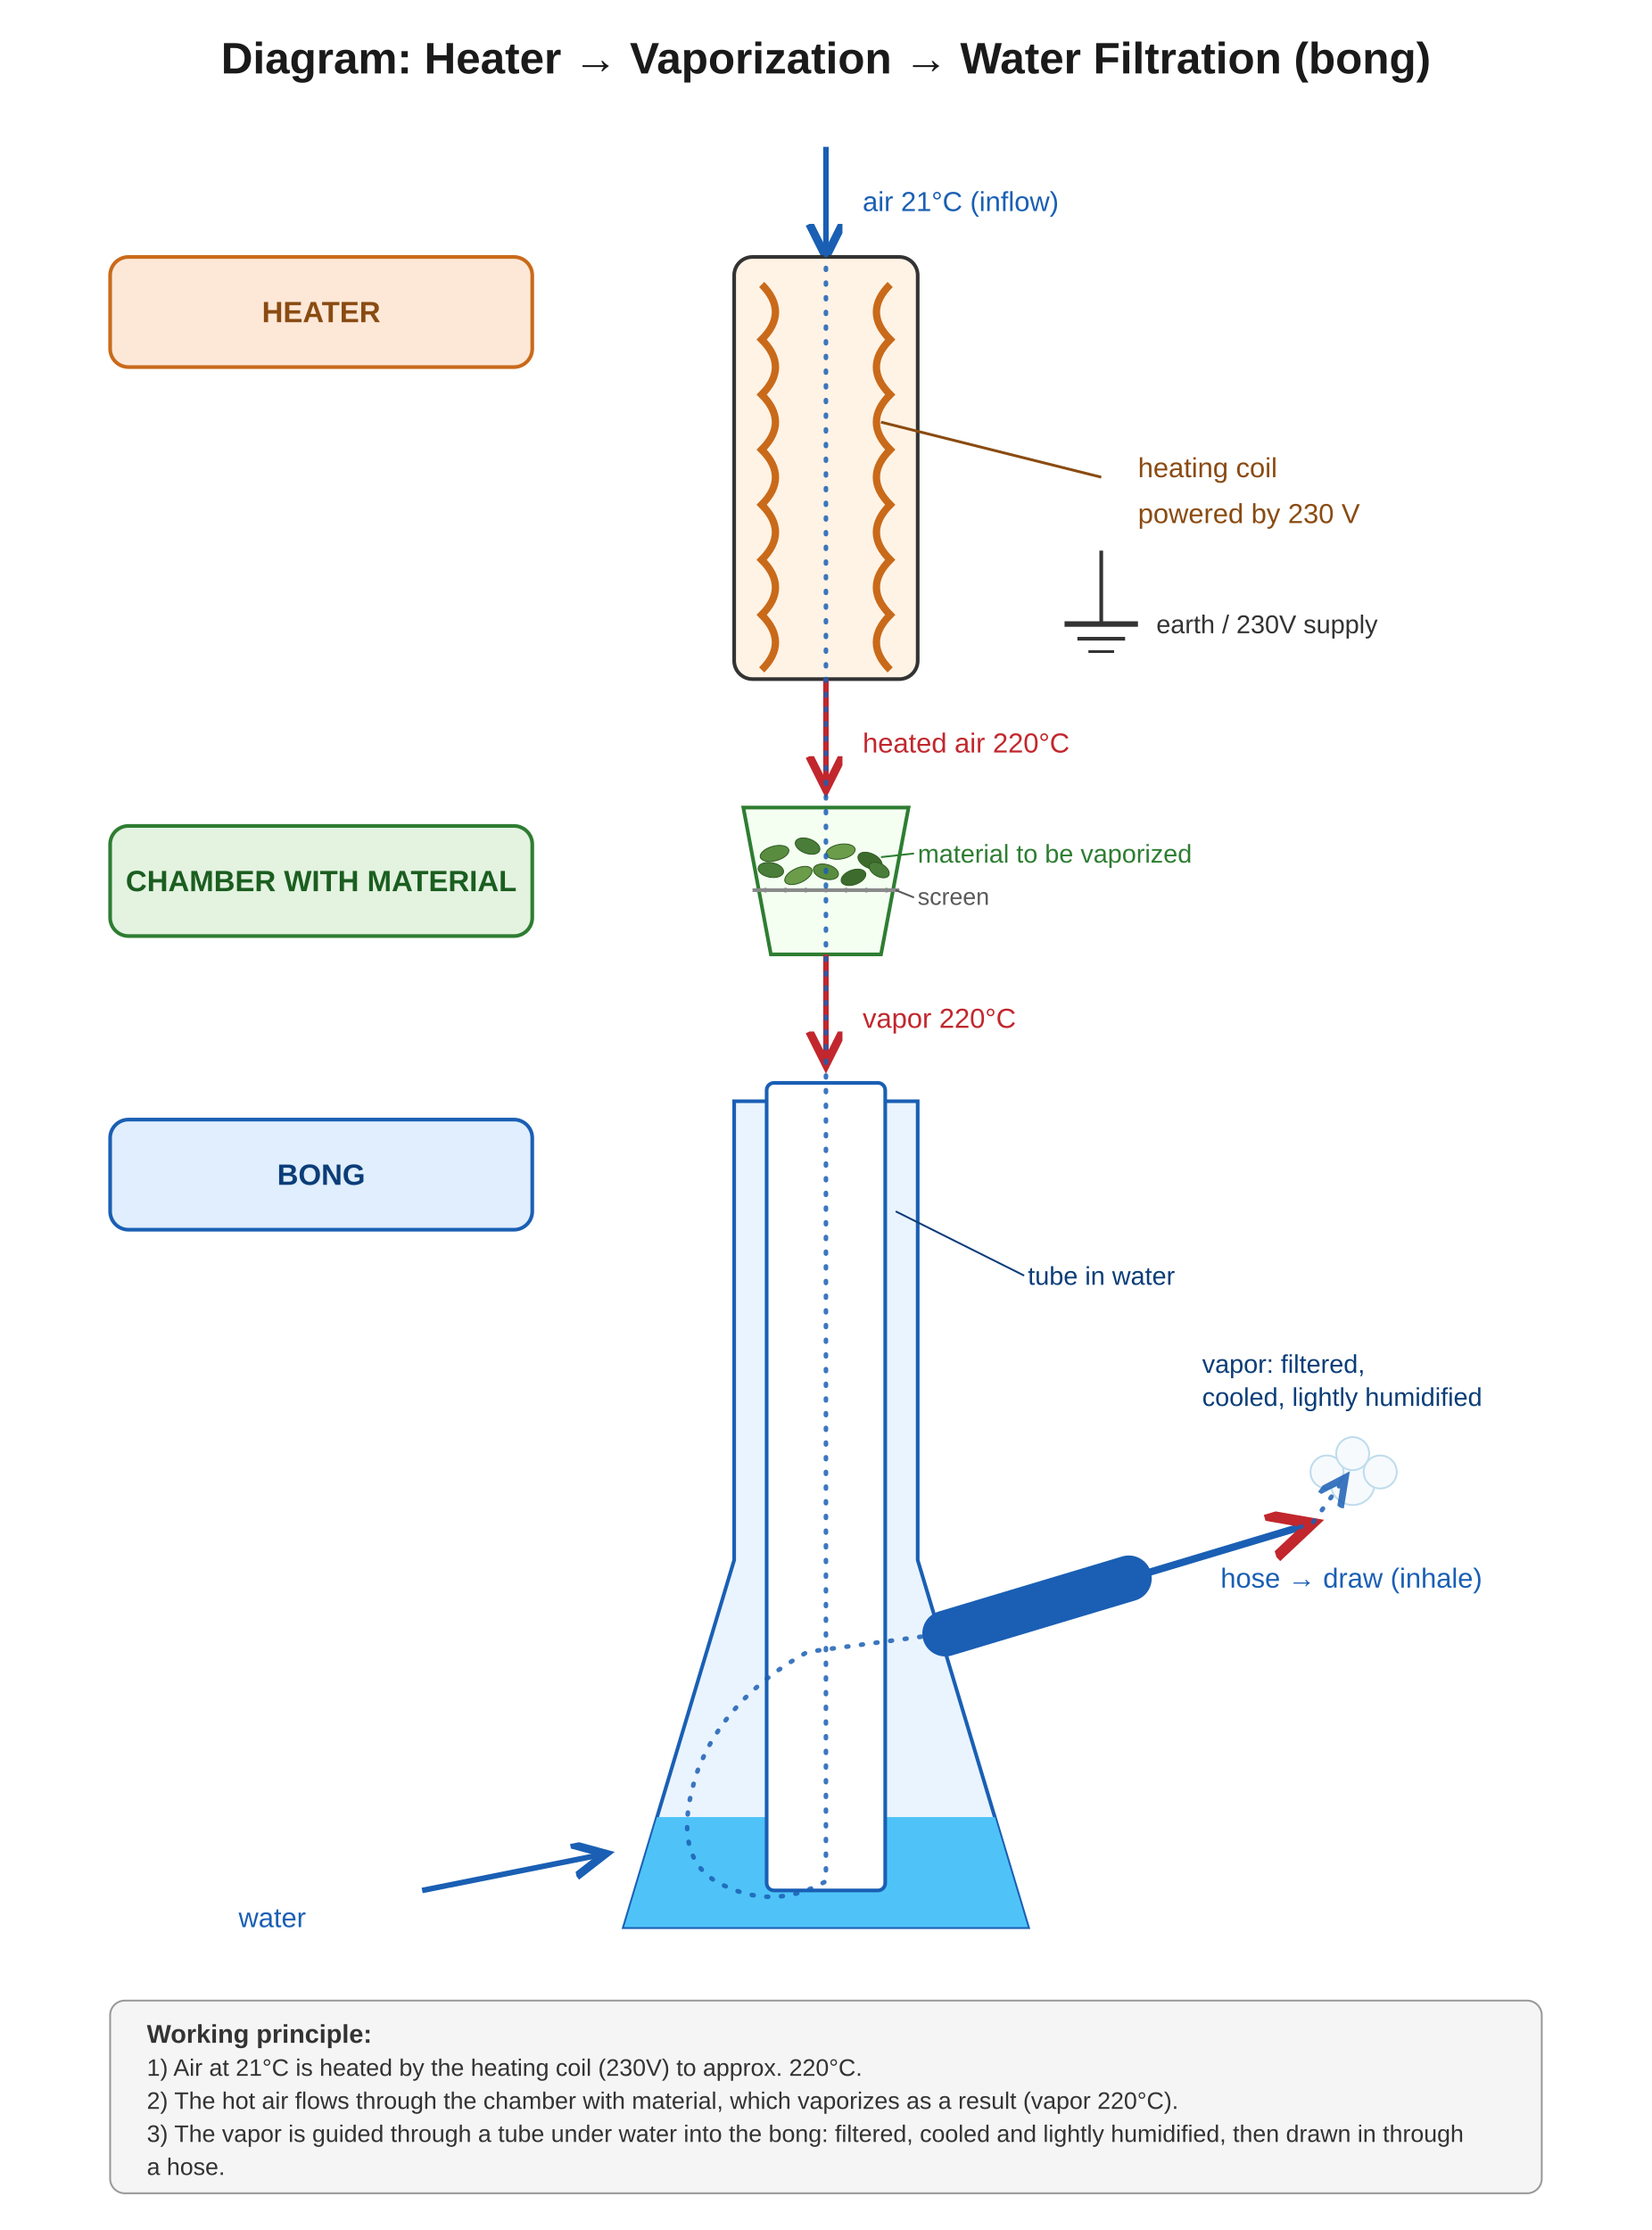
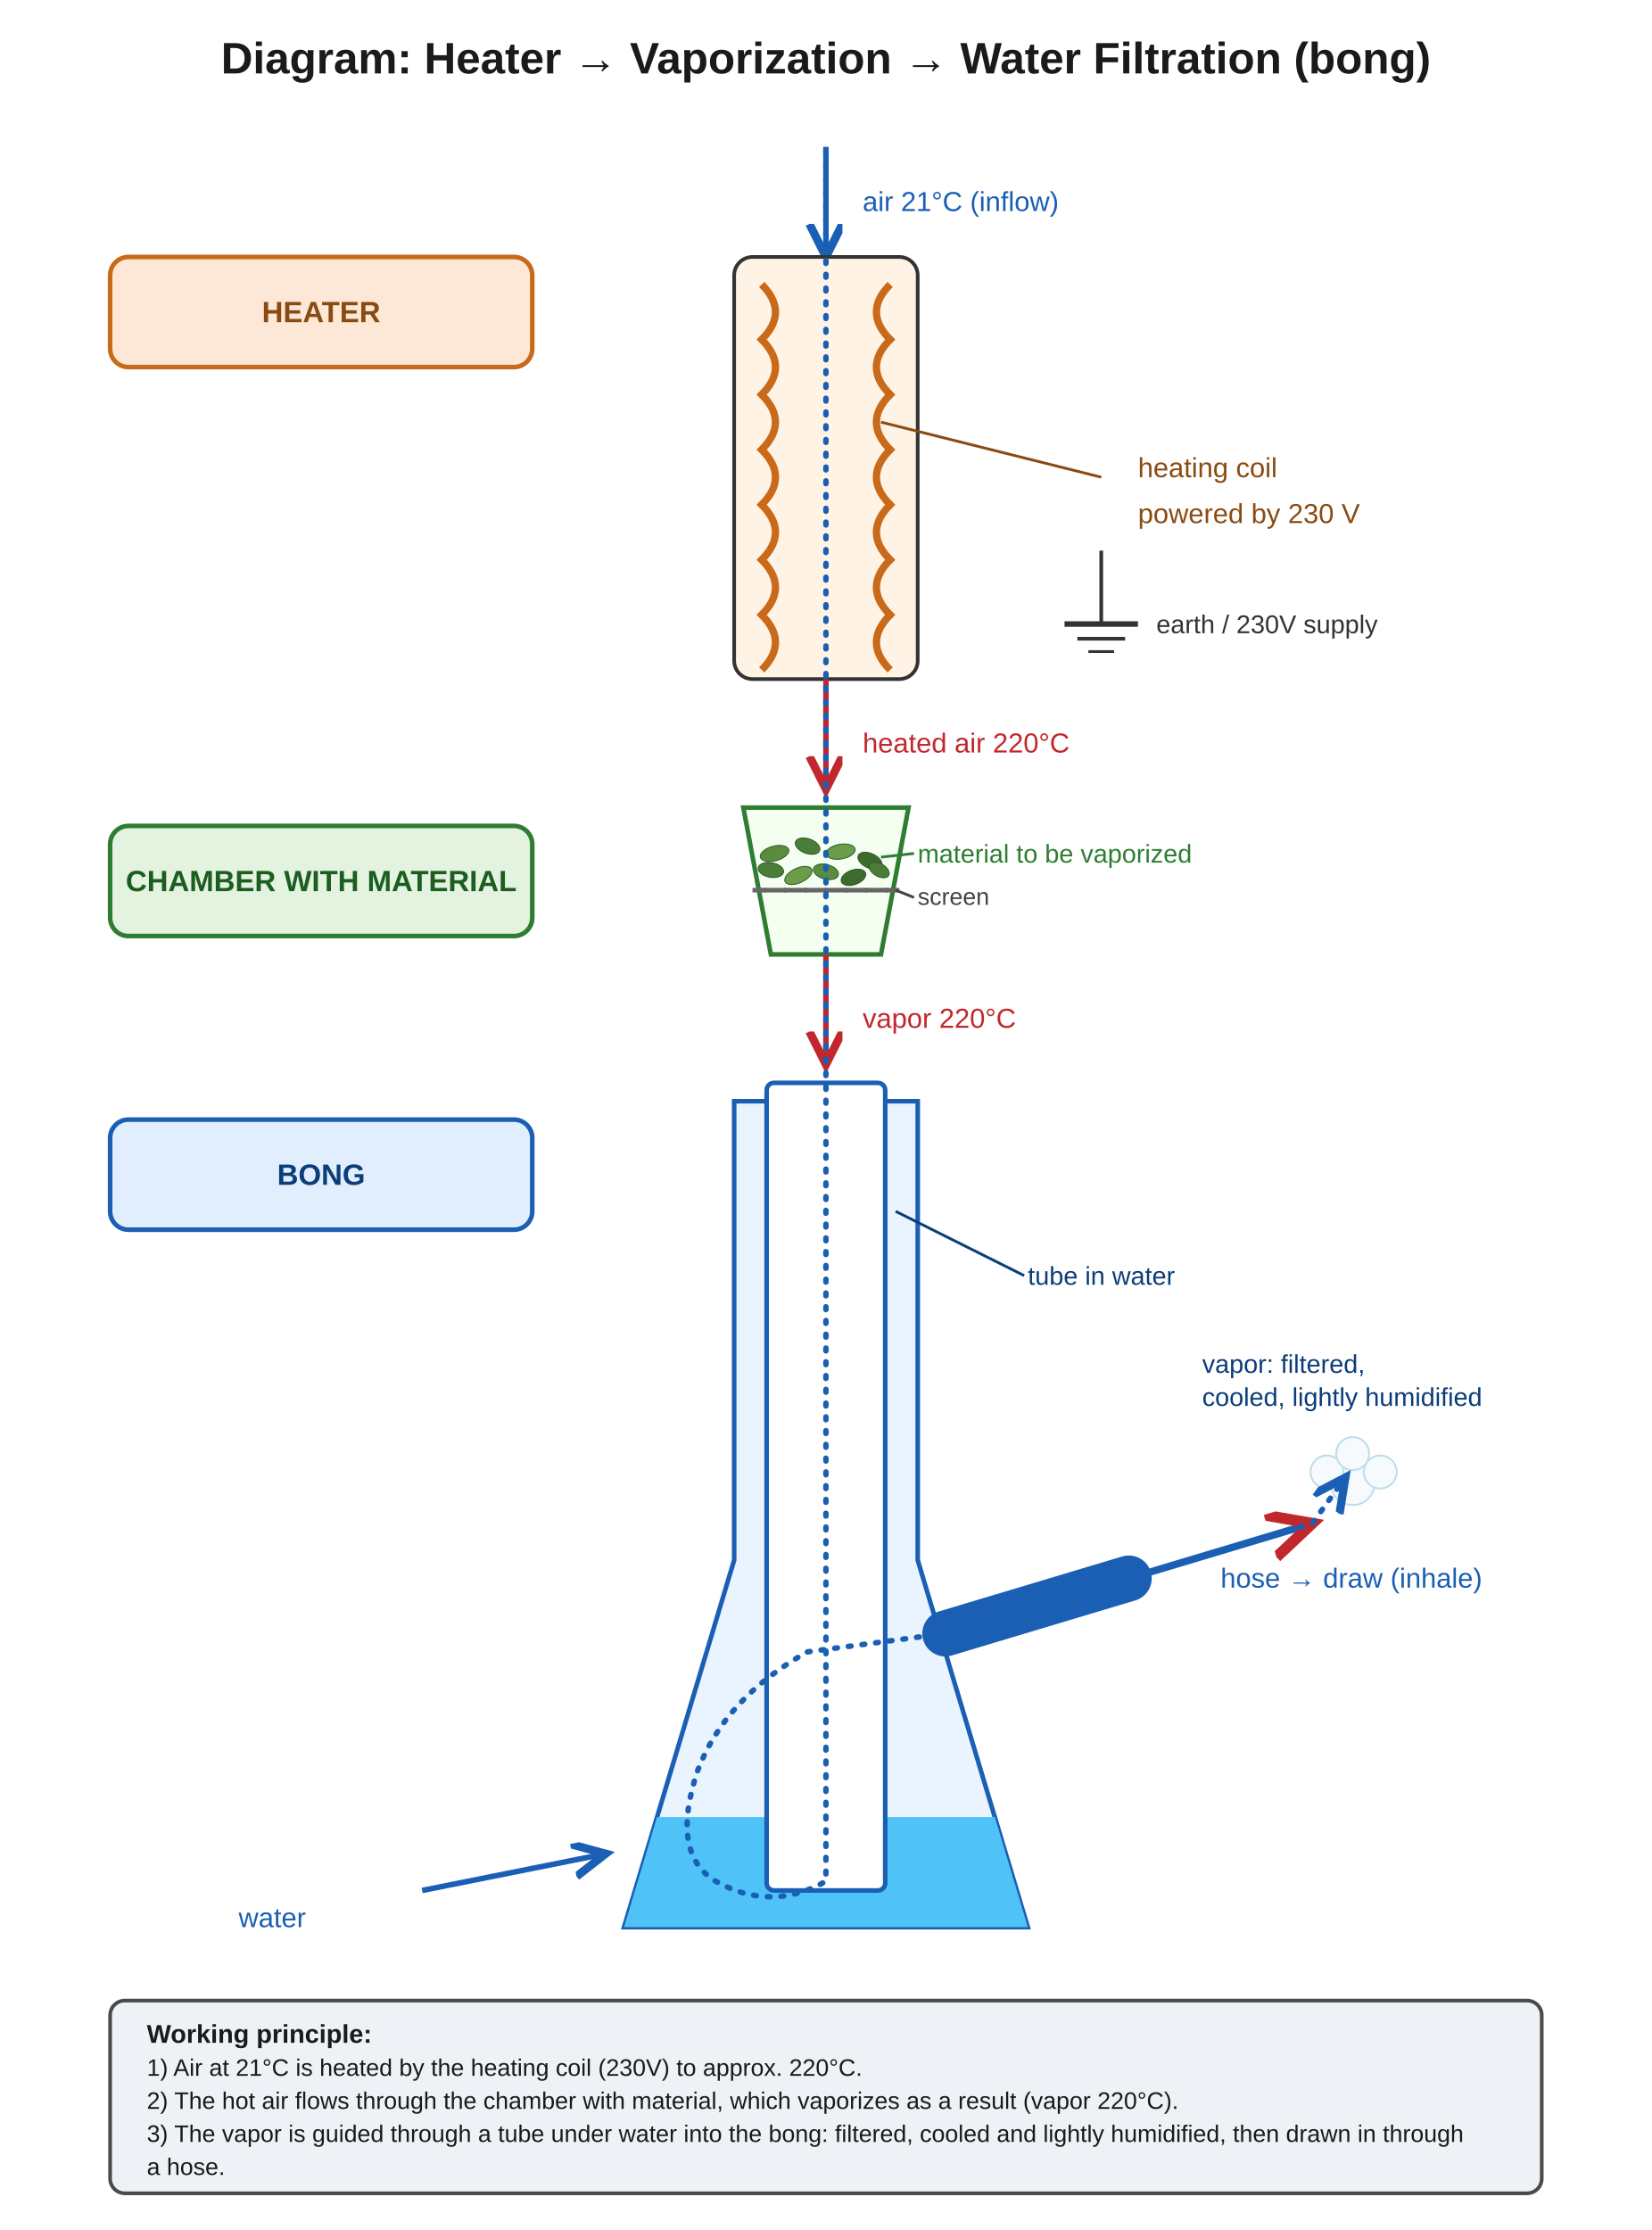
<svg xmlns="http://www.w3.org/2000/svg" width="900" height="1215" viewBox="0 0 900 1215" font-family="Arial, sans-serif">
  <rect width="900" height="1215" fill="#ffffff" />
  <text x="450" y="40" text-anchor="middle" font-size="24" font-weight="bold" fill="#1a1a1a">Diagram: Heater → Vaporization → Water Filtration (bong)</text>
-   <rect x="60" y="140" width="230" height="60" rx="10" fill="#fde8d8" stroke="#c96a1a" stroke-width="2" />
+   <rect x="60" y="140" width="230" height="60" rx="10" fill="#fde8d8" stroke="#c96a1a" stroke-width="2.5" />
  <text x="175" y="170" text-anchor="middle" dominant-baseline="central" font-size="16" font-weight="bold" fill="#8a4b12">HEATER</text>
  <line x1="450" y1="80" x2="450" y2="140" stroke="#1a5fb4" stroke-width="3" marker-end="url(#arrowblue)" />
  <text x="470" y="115" font-size="15" fill="#1a5fb4">air 21°C (inflow)</text>
  <rect x="400" y="140" width="100" height="230" rx="10" fill="#fff3e6" stroke="#333" stroke-width="2" />
  <path d="M 415 155 q 15 15 0 30 q 15 15 0 30 q 15 15 0 30 q 15 15 0 30 q 15 15 0 30 q 15 15 0 30 q 15 15 0 30" fill="none" stroke="#c96a1a" stroke-width="4" />
  <path d="M 485 155 q -15 15 0 30 q -15 15 0 30 q -15 15 0 30 q -15 15 0 30 q -15 15 0 30 q -15 15 0 30 q -15 15 0 30" fill="none" stroke="#c96a1a" stroke-width="4" />
  <text x="620" y="260" font-size="15" fill="#8a4b12">heating coil</text>
  <text x="620" y="285" font-size="15" fill="#8a4b12">powered by 230 V</text>
  <line x1="600" y1="260" x2="480" y2="230" stroke="#8a4b12" stroke-width="1.5" />
  <line x1="600" y1="300" x2="600" y2="340" stroke="#333" stroke-width="2" />
  <line x1="580" y1="340" x2="620" y2="340" stroke="#333" stroke-width="3" />
  <line x1="587" y1="348" x2="613" y2="348" stroke="#333" stroke-width="2" />
  <line x1="593" y1="355" x2="607" y2="355" stroke="#333" stroke-width="1.5" />
  <text x="630" y="345" font-size="14" fill="#333">earth / 230V supply</text>
  <line x1="450" y1="370" x2="450" y2="430" stroke="#c1272d" stroke-width="3" marker-end="url(#arrow)" />
  <text x="470" y="410" font-size="15" fill="#c1272d">heated air 220°C</text>
-   <rect x="60" y="450" width="230" height="60" rx="10" fill="#e3f3e0" stroke="#2e7d32" stroke-width="2" />
+   <rect x="60" y="450" width="230" height="60" rx="10" fill="#e3f3e0" stroke="#2e7d32" stroke-width="2.5" />
  <text x="175" y="480" text-anchor="middle" dominant-baseline="central" font-size="16" font-weight="bold" fill="#1b5e20">CHAMBER WITH MATERIAL</text>
-   <path d="M 405 440 L 495 440 L 480 520 L 420 520 Z" fill="#f4fff2" stroke="#2e7d32" stroke-width="2" />
+   <path d="M 405 440 L 495 440 L 480 520 L 420 520 Z" fill="#f4fff2" stroke="#2e7d32" stroke-width="2.5" />
  <g stroke="#2e5a20" stroke-width="0.5">
    <ellipse cx="422" cy="465" rx="8" ry="4" fill="#5a8c3f" transform="rotate(-15 422 465)" />
    <ellipse cx="440" cy="461" rx="7" ry="4" fill="#4a7c3a" transform="rotate(20 440 461)" />
    <ellipse cx="458" cy="464" rx="8" ry="4" fill="#6b9c4a" transform="rotate(-10 458 464)" />
    <ellipse cx="474" cy="469" rx="7" ry="4" fill="#3d6b2e" transform="rotate(25 474 469)" />
    <ellipse cx="420" cy="474" rx="7" ry="4" fill="#4a7c3a" transform="rotate(10 420 474)" />
    <ellipse cx="435" cy="477" rx="8" ry="4" fill="#6b9c4a" transform="rotate(-25 435 477)" />
    <ellipse cx="450" cy="475" rx="7" ry="4" fill="#5a8c3f" transform="rotate(15 450 475)" />
    <ellipse cx="465" cy="478" rx="7" ry="4" fill="#3d6b2e" transform="rotate(-20 465 478)" />
    <ellipse cx="479" cy="474" rx="6" ry="3.5" fill="#4a7c3a" transform="rotate(30 479 474)" />
  </g>
-   <line x1="410" y1="485" x2="490" y2="485" stroke="#8a8a8a" stroke-width="2" />
-   <g fill="#8a8a8a">
+   <line x1="410" y1="485" x2="490" y2="485" stroke="#666666" stroke-width="2.5" />
+   <g fill="#666666">
    <circle cx="417" cy="485" r="1.3" />
    <circle cx="428" cy="485" r="1.3" />
    <circle cx="439" cy="485" r="1.3" />
    <circle cx="450" cy="485" r="1.3" />
    <circle cx="461" cy="485" r="1.3" />
    <circle cx="472" cy="485" r="1.3" />
    <circle cx="483" cy="485" r="1.3" />
  </g>
  <text x="500" y="470" font-size="14" fill="#2e7d32">material to be vaporized</text>
-   <line x1="498" y1="465" x2="480" y2="467" stroke="#2e7d32" stroke-width="1" />
-   <text x="500" y="493" font-size="13" fill="#5a5a5a">screen</text>
-   <line x1="498" y1="489" x2="488" y2="485" stroke="#5a5a5a" stroke-width="1" />
+   <line x1="498" y1="465" x2="480" y2="467" stroke="#2e7d32" stroke-width="1.5" />
+   <text x="500" y="493" font-size="13" fill="#444444">screen</text>
+   <line x1="498" y1="489" x2="488" y2="485" stroke="#444444" stroke-width="1.5" />
  <line x1="450" y1="520" x2="450" y2="580" stroke="#c1272d" stroke-width="3" marker-end="url(#arrow)" />
  <text x="470" y="560" font-size="15" fill="#c1272d">vapor 220°C</text>
-   <rect x="60" y="610" width="230" height="60" rx="10" fill="#e0eefd" stroke="#1a5fb4" stroke-width="2" />
+   <rect x="60" y="610" width="230" height="60" rx="10" fill="#e0eefd" stroke="#1a5fb4" stroke-width="2.5" />
  <text x="175" y="640" text-anchor="middle" dominant-baseline="central" font-size="16" font-weight="bold" fill="#0b3d78">BONG</text>
-   <path d="M 400 600 L 400 850 L 340 1050 L 560 1050 L 500 850 L 500 600 Z" fill="#eaf4ff" stroke="#1a5fb4" stroke-width="2" />
+   <path d="M 400 600 L 400 850 L 340 1050 L 560 1050 L 500 850 L 500 600 Z" fill="#eaf4ff" stroke="#1a5fb4" stroke-width="2.5" />
  <path d="M 358 990 L 340 1050 L 560 1050 L 542 990 Z" fill="#4fc3f7" stroke="none" />
-   <rect x="417.7" y="590" width="64.6" height="440" rx="4" fill="#ffffff" stroke="#1a5fb4" stroke-width="2" />
+   <rect x="417.7" y="590" width="64.6" height="440" rx="4" fill="#ffffff" stroke="#1a5fb4" stroke-width="2.5" />
  <text x="560" y="700" font-size="14" fill="#0b3d78">tube in water</text>
-   <line x1="558" y1="695" x2="488" y2="660" stroke="#0b3d78" stroke-width="1" />
+   <line x1="558" y1="695" x2="488" y2="660" stroke="#0b3d78" stroke-width="1.5" />
  <path d="M 515 890 L 615 860" stroke="#1a5fb4" stroke-width="25" fill="none" stroke-linecap="round" />
  <line x1="615" y1="860" x2="715" y2="830" stroke="#1a5fb4" stroke-width="4" marker-end="url(#arrow)" />
  <text x="665" y="865" font-size="15" fill="#1a5fb4">hose → draw (inhale)</text>
  <g opacity="0.9">
    <circle cx="737" cy="808" r="12" fill="#f5fafd" stroke="#b8d8ea" stroke-width="1" />
    <circle cx="752" cy="802" r="9" fill="#f5fafd" stroke="#b8d8ea" stroke-width="1" />
    <circle cx="723" cy="802" r="9" fill="#f5fafd" stroke="#b8d8ea" stroke-width="1" />
    <circle cx="737" cy="792" r="9" fill="#f5fafd" stroke="#b8d8ea" stroke-width="1" />
  </g>
  <text x="655" y="748" font-size="14" fill="#0b3d78">vapor: filtered,</text>
  <text x="655" y="766" font-size="14" fill="#0b3d78">cooled, lightly humidified</text>
-   <path d="M 450 82 L 450 1010 L 450 1025 Q 420 1042 390 1025 Q 365 1010 380 965 Q 395 925 440 900 L 515 890 L 615 860 L 715 830 L 733 805" fill="none" stroke="#1a5fb4" stroke-width="2.5" stroke-linecap="round" stroke-dasharray="1,7" opacity="0.85" marker-end="url(#arrowblue)" />
+   <path d="M 450 82 L 450 1010 L 450 1025 Q 420 1042 390 1025 Q 365 1010 380 965 Q 395 925 440 900 L 515 890 L 615 860 L 715 830 L 733 805" fill="none" stroke="#1a5fb4" stroke-width="3" stroke-linecap="round" stroke-dasharray="1.5,6" opacity="1" marker-end="url(#arrowblue)" />
  <line x1="230" y1="1030" x2="330" y2="1010" stroke="#1a5fb4" stroke-width="3" marker-end="url(#arrowblue)" />
  <text x="130" y="1050" font-size="15" fill="#1a5fb4">water</text>
  <defs>
    <marker id="arrow" markerWidth="10" markerHeight="10" refX="6" refY="3" orient="auto" markerUnits="strokeWidth">
      <path d="M0,0 L6,3 L0,6" fill="none" stroke="#c1272d" stroke-width="1.5" />
    </marker>
    <marker id="arrowblue" markerWidth="10" markerHeight="10" refX="6" refY="3" orient="auto" markerUnits="strokeWidth">
      <path d="M0,0 L6,3 L0,6" fill="none" stroke="#1a5fb4" stroke-width="1.5" />
    </marker>
  </defs>
-   <rect x="60" y="1090" width="780" height="105" rx="8" fill="#f5f5f5" stroke="#999" stroke-width="1" />
-   <text x="80" y="1113" font-size="14" fill="#333" font-weight="bold">Working principle:</text>
-   <text x="80" y="1131" font-size="13" fill="#333">1) Air at 21°C is heated by the heating coil (230V) to approx. 220°C.</text>
-   <text x="80" y="1149" font-size="13" fill="#333">2) The hot air flows through the chamber with material, which vaporizes as a result (vapor 220°C).</text>
-   <text x="80" y="1167" font-size="13" fill="#333">3) The vapor is guided through a tube under water into the bong: filtered, cooled and lightly humidified, then drawn in through</text>
-   <text x="80" y="1185" font-size="13" fill="#333">a hose.</text>
+   <rect x="60" y="1090" width="780" height="105" rx="8" fill="#eef2f7" stroke="#4a4a4a" stroke-width="2" />
+   <text x="80" y="1113" font-size="14" fill="#1a1a1a" font-weight="bold">Working principle:</text>
+   <text x="80" y="1131" font-size="13" fill="#1a1a1a">1) Air at 21°C is heated by the heating coil (230V) to approx. 220°C.</text>
+   <text x="80" y="1149" font-size="13" fill="#1a1a1a">2) The hot air flows through the chamber with material, which vaporizes as a result (vapor 220°C).</text>
+   <text x="80" y="1167" font-size="13" fill="#1a1a1a">3) The vapor is guided through a tube under water into the bong: filtered, cooled and lightly humidified, then drawn in through</text>
+   <text x="80" y="1185" font-size="13" fill="#1a1a1a">a hose.</text>
</svg>
